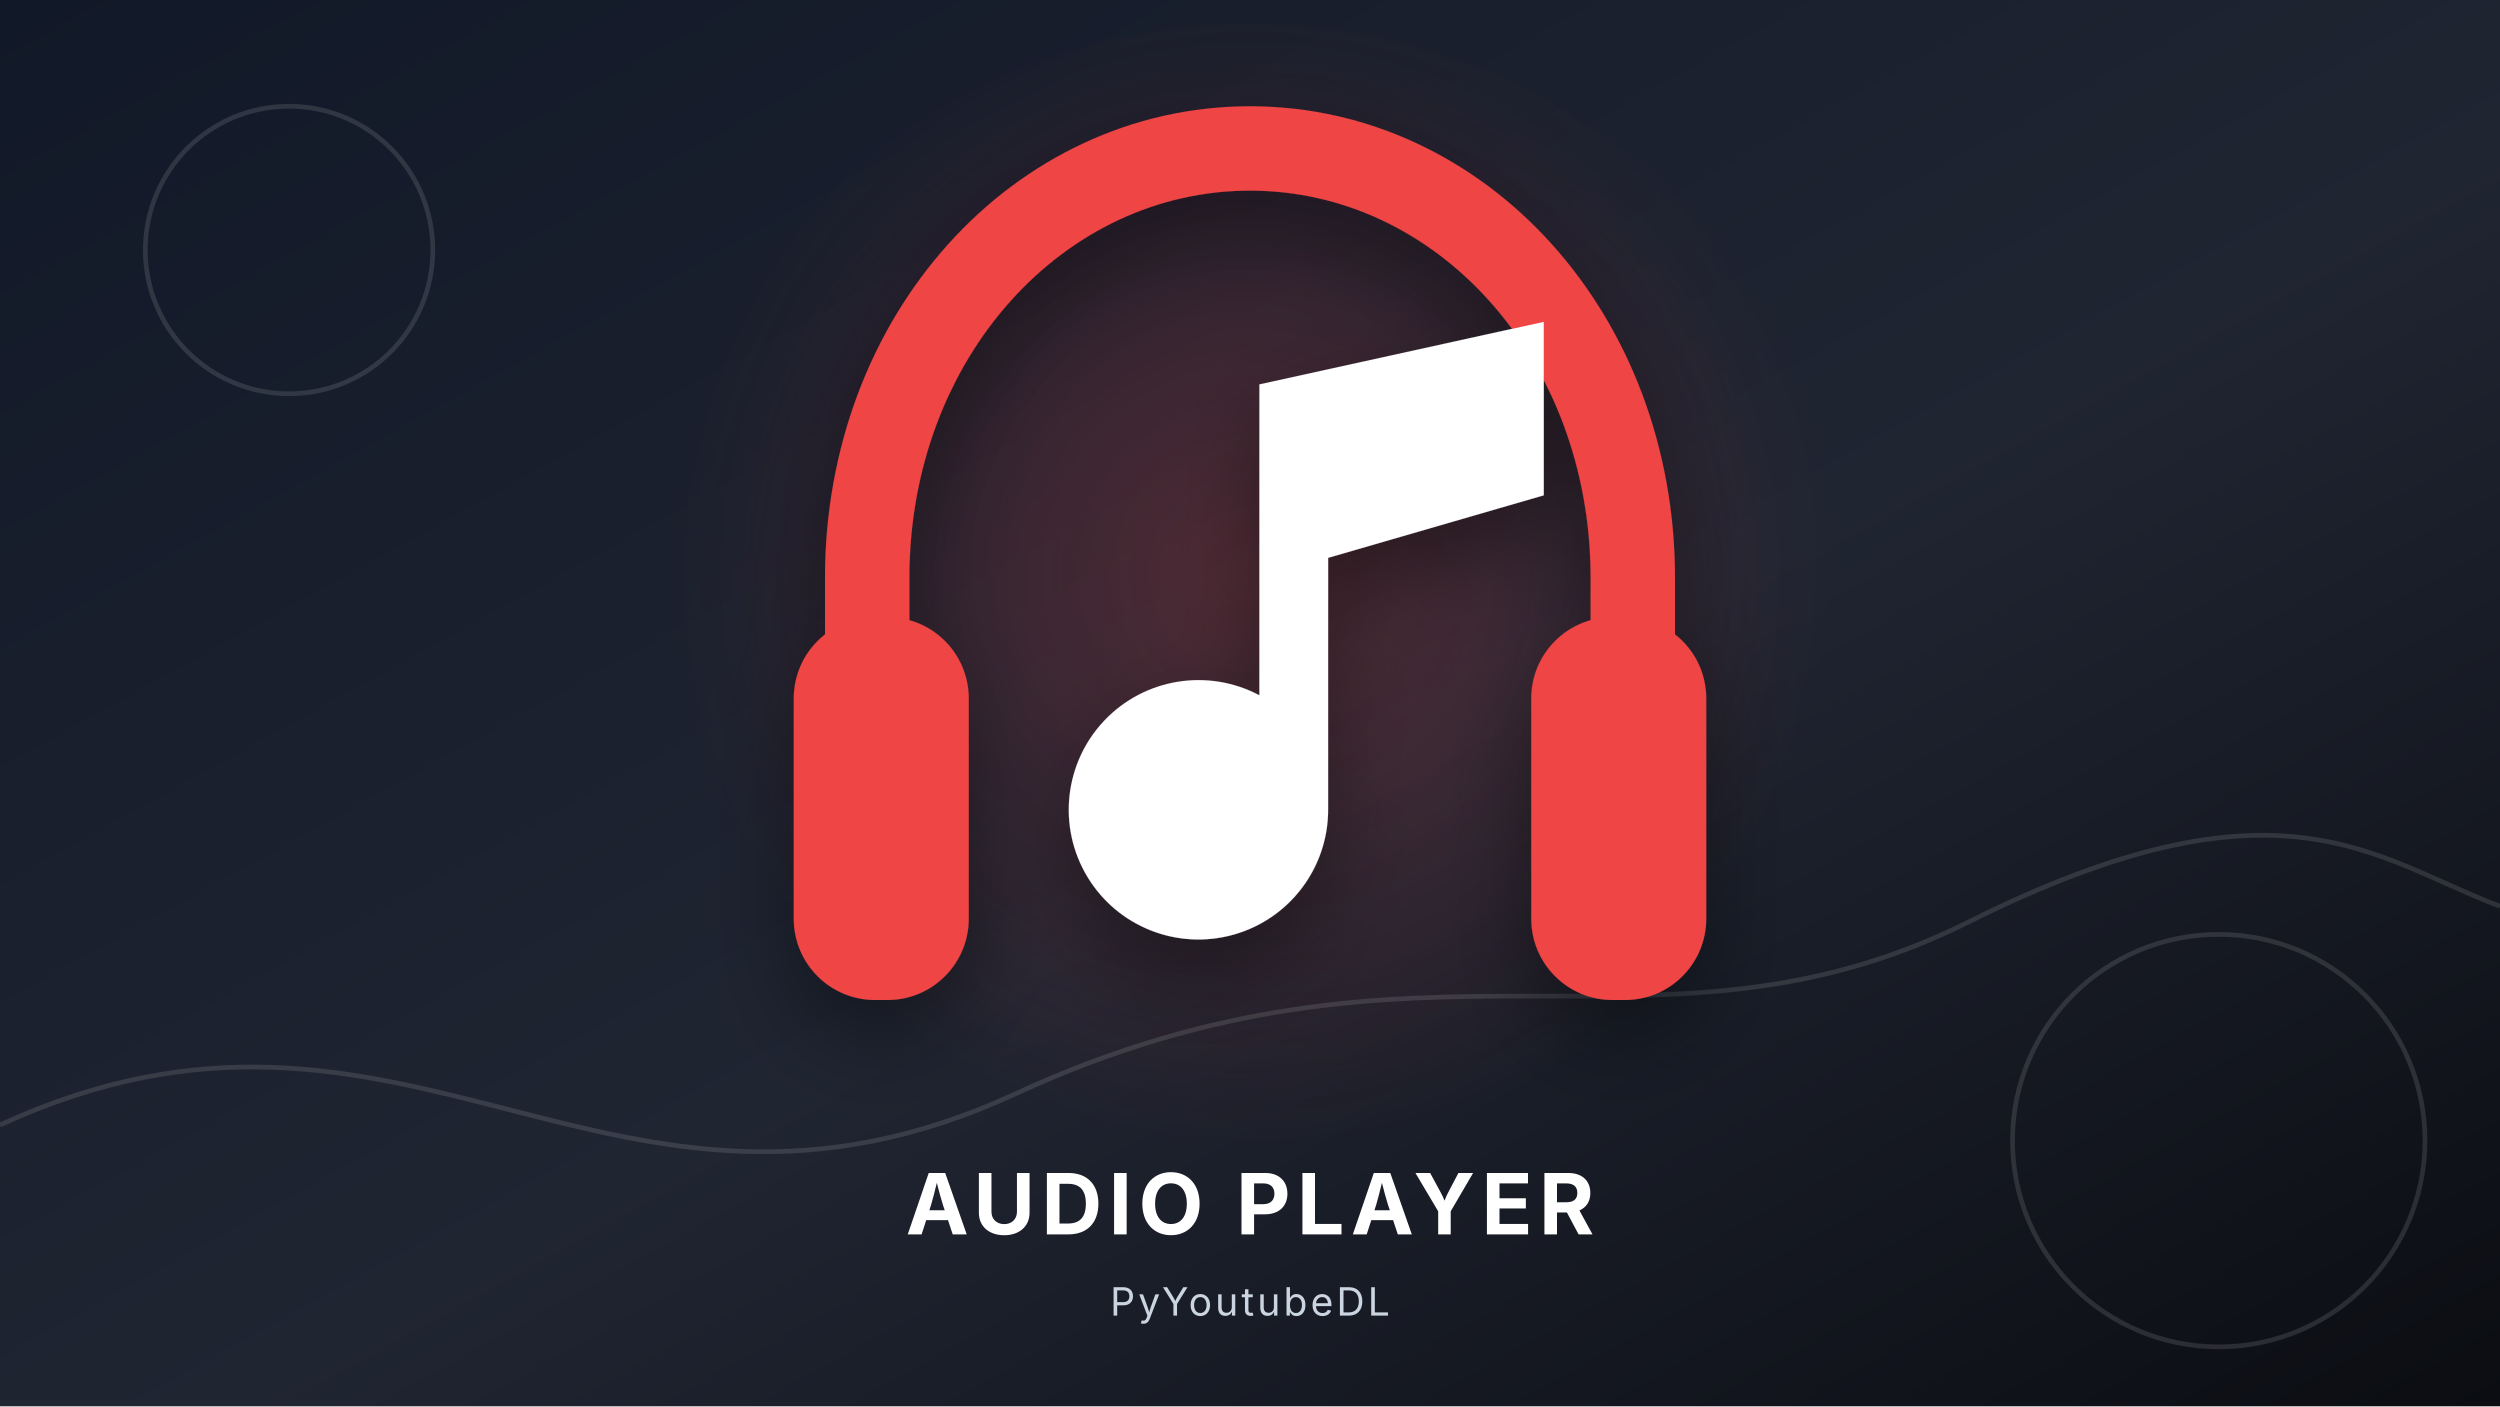
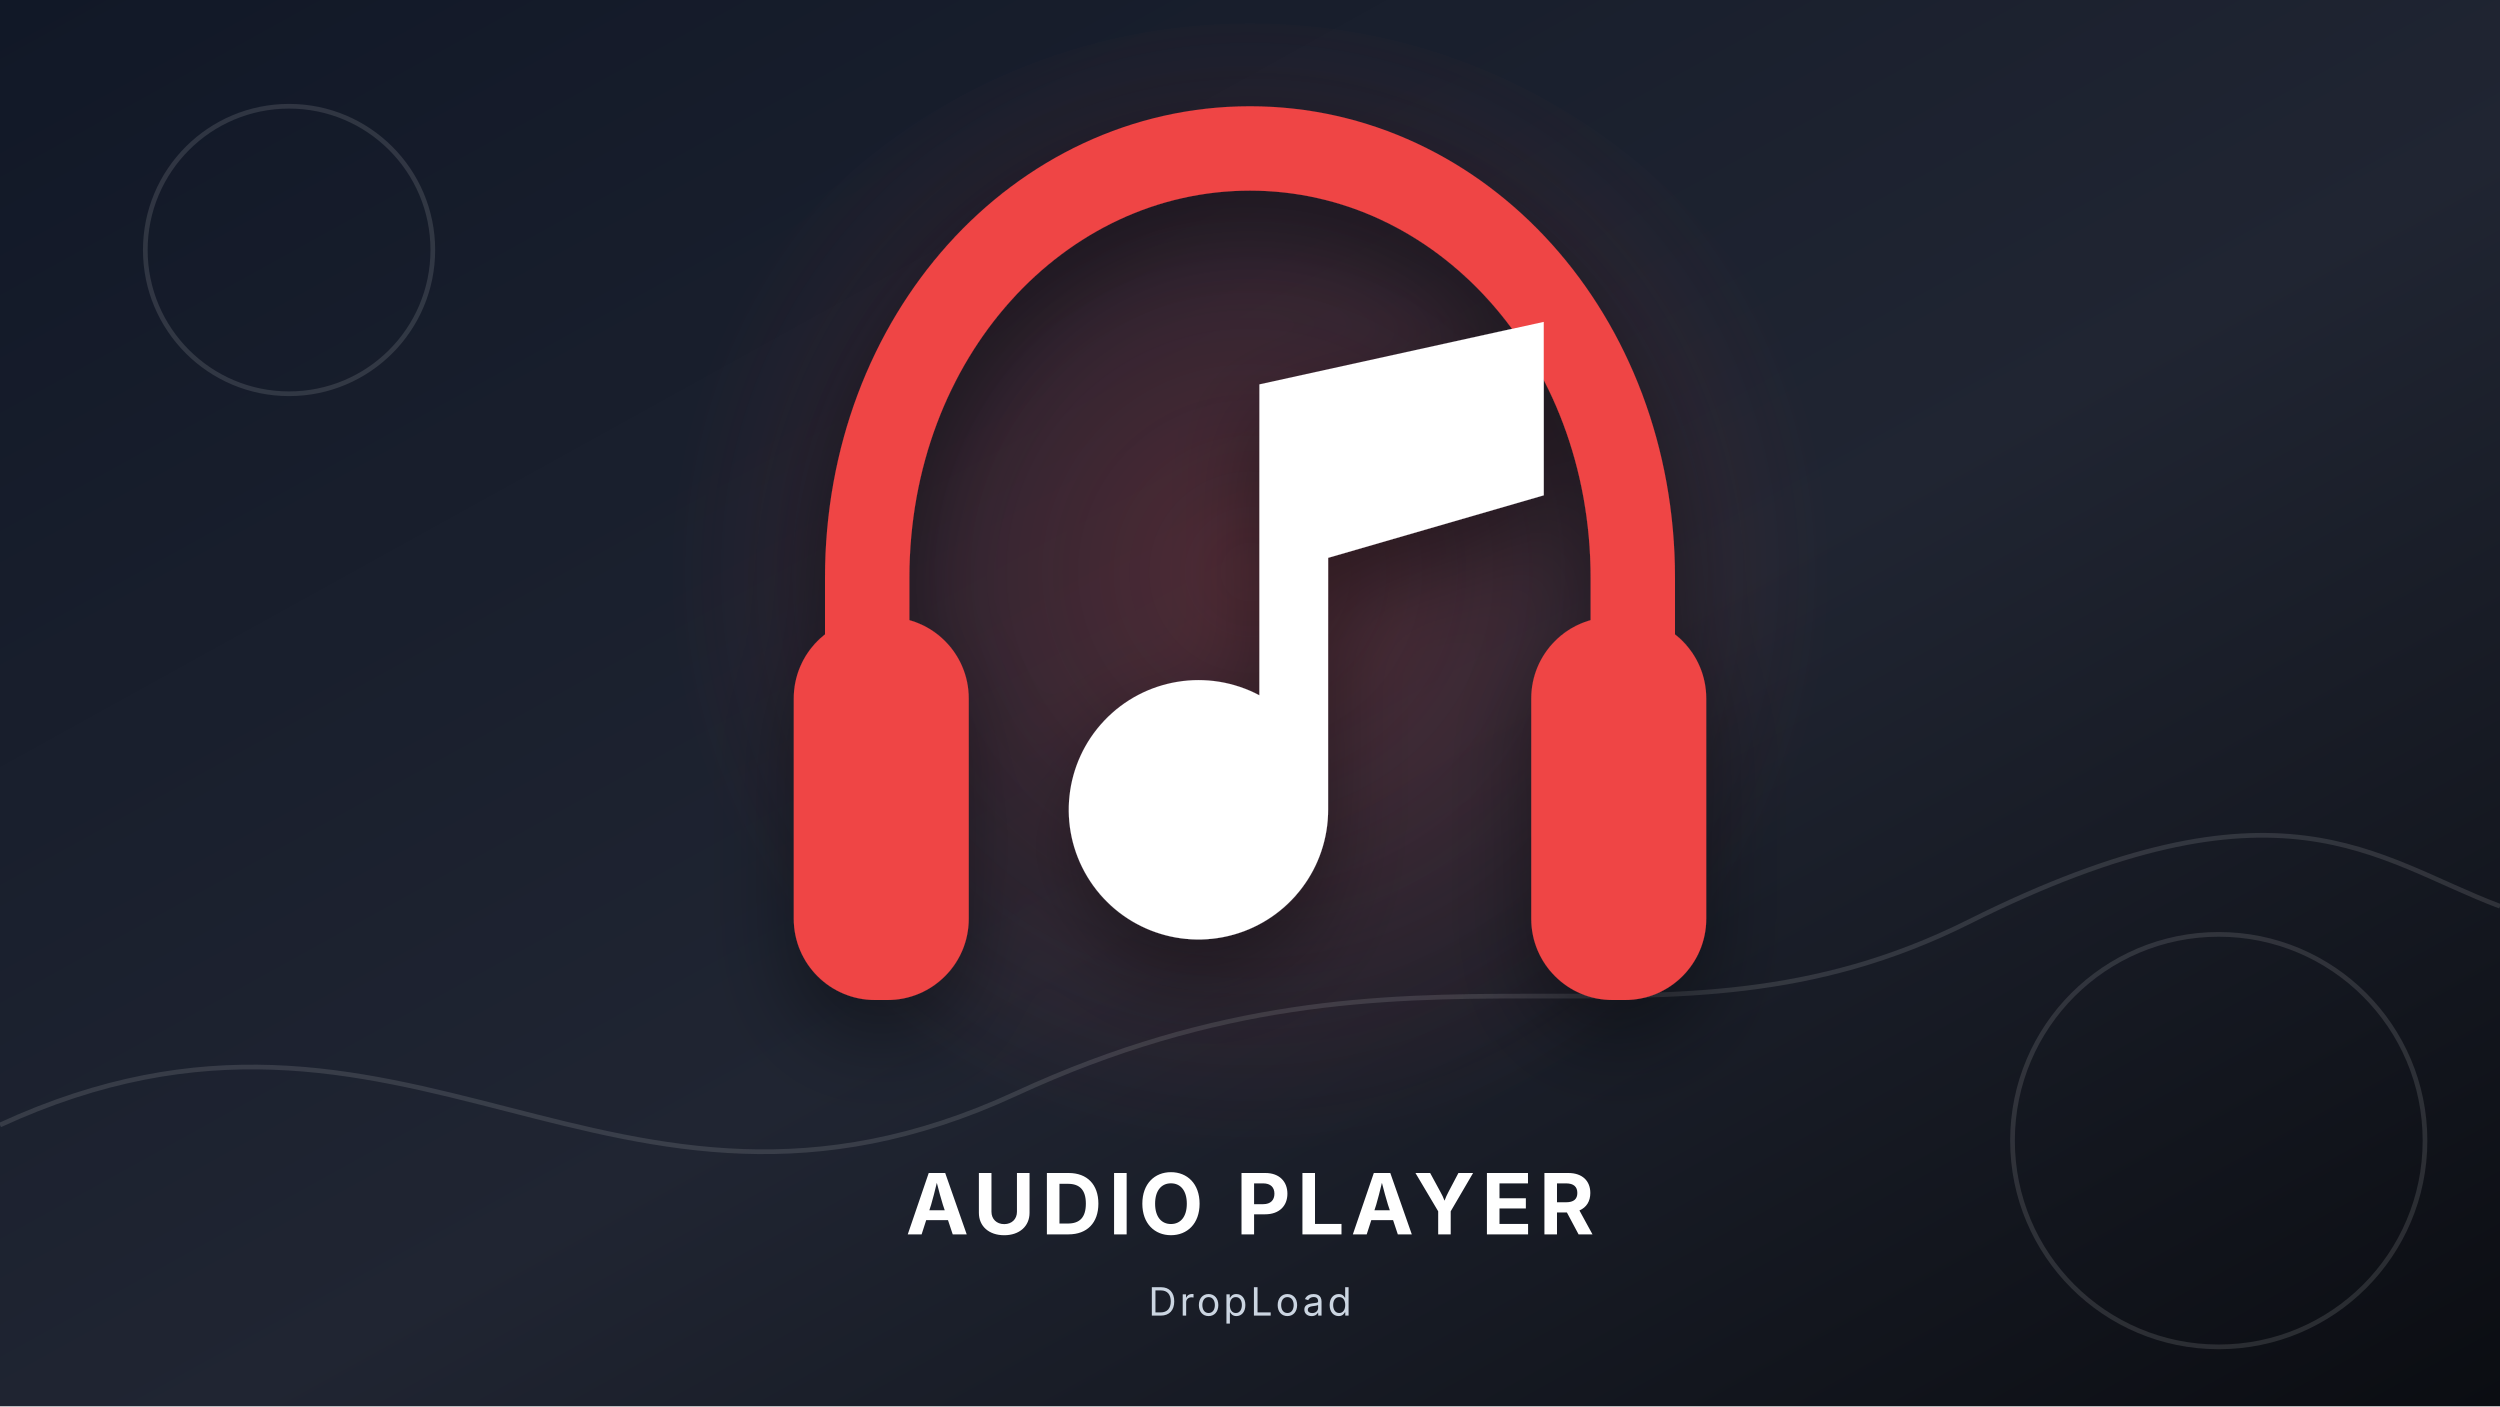
<svg xmlns="http://www.w3.org/2000/svg" viewBox="0 0 1600 900" role="img" aria-labelledby="title description">
  <defs>
    <linearGradient id="background" x1="0" y1="0" x2="1" y2="1">
      <stop offset="0" stop-color="#111827" />
      <stop offset="0.55" stop-color="#202532" />
      <stop offset="1" stop-color="#0b0d12" />
    </linearGradient>
    <radialGradient id="glow" cx="50%" cy="45%" r="48%">
      <stop offset="0" stop-color="#ef4444" stop-opacity="0.24" />
      <stop offset="1" stop-color="#ef4444" stop-opacity="0" />
    </radialGradient>
    <filter id="shadow" x="-30%" y="-30%" width="160%" height="160%">
      <feDropShadow dx="0" dy="24" stdDeviation="28" flood-color="#000" flood-opacity="0.38" />
    </filter>
  </defs>
  <rect width="1600" height="900" fill="url(#background)" />
  <circle cx="800" cy="405" r="390" fill="url(#glow)" />
  <g opacity="0.12" fill="none" stroke="#fff" stroke-width="3">
    <circle cx="185" cy="160" r="92" />
    <circle cx="1420" cy="730" r="132" />
    <path d="M0 720C260 600 390 820 650 700s410-10 610-110 260-40 340-10" />
  </g>
  <g filter="url(#shadow)" transform="translate(800 420)">
    <path d="M-245 20v-70c0-155 110-275 245-275S245-205 245-50v70" fill="none" stroke="#ef4444" stroke-linecap="round" stroke-width="54" />
    <rect x="-292" y="-25" width="112" height="245" rx="52" fill="#ef4444" />
    <rect x="180" y="-25" width="112" height="245" rx="52" fill="#ef4444" />
    <path d="M50-112v210a83 83 0 1 1-44-73v-199l182-40v111L50-63" fill="#fff" />
  </g>
  <text x="800" y="790" fill="#fff" font-family="-apple-system, BlinkMacSystemFont, 'Segoe UI', sans-serif" font-size="54" font-weight="700" text-anchor="middle" letter-spacing="4">AUDIO PLAYER</text>
-   <text x="800" y="842" fill="#cbd5e1" font-family="-apple-system, BlinkMacSystemFont, 'Segoe UI', sans-serif" font-size="25" text-anchor="middle" letter-spacing="2">PyYoutubeDL</text>
+   <text x="800" y="842" fill="#cbd5e1" font-family="-apple-system, BlinkMacSystemFont, 'Segoe UI', sans-serif" font-size="25" text-anchor="middle" letter-spacing="2">DropLoad</text>
</svg>
